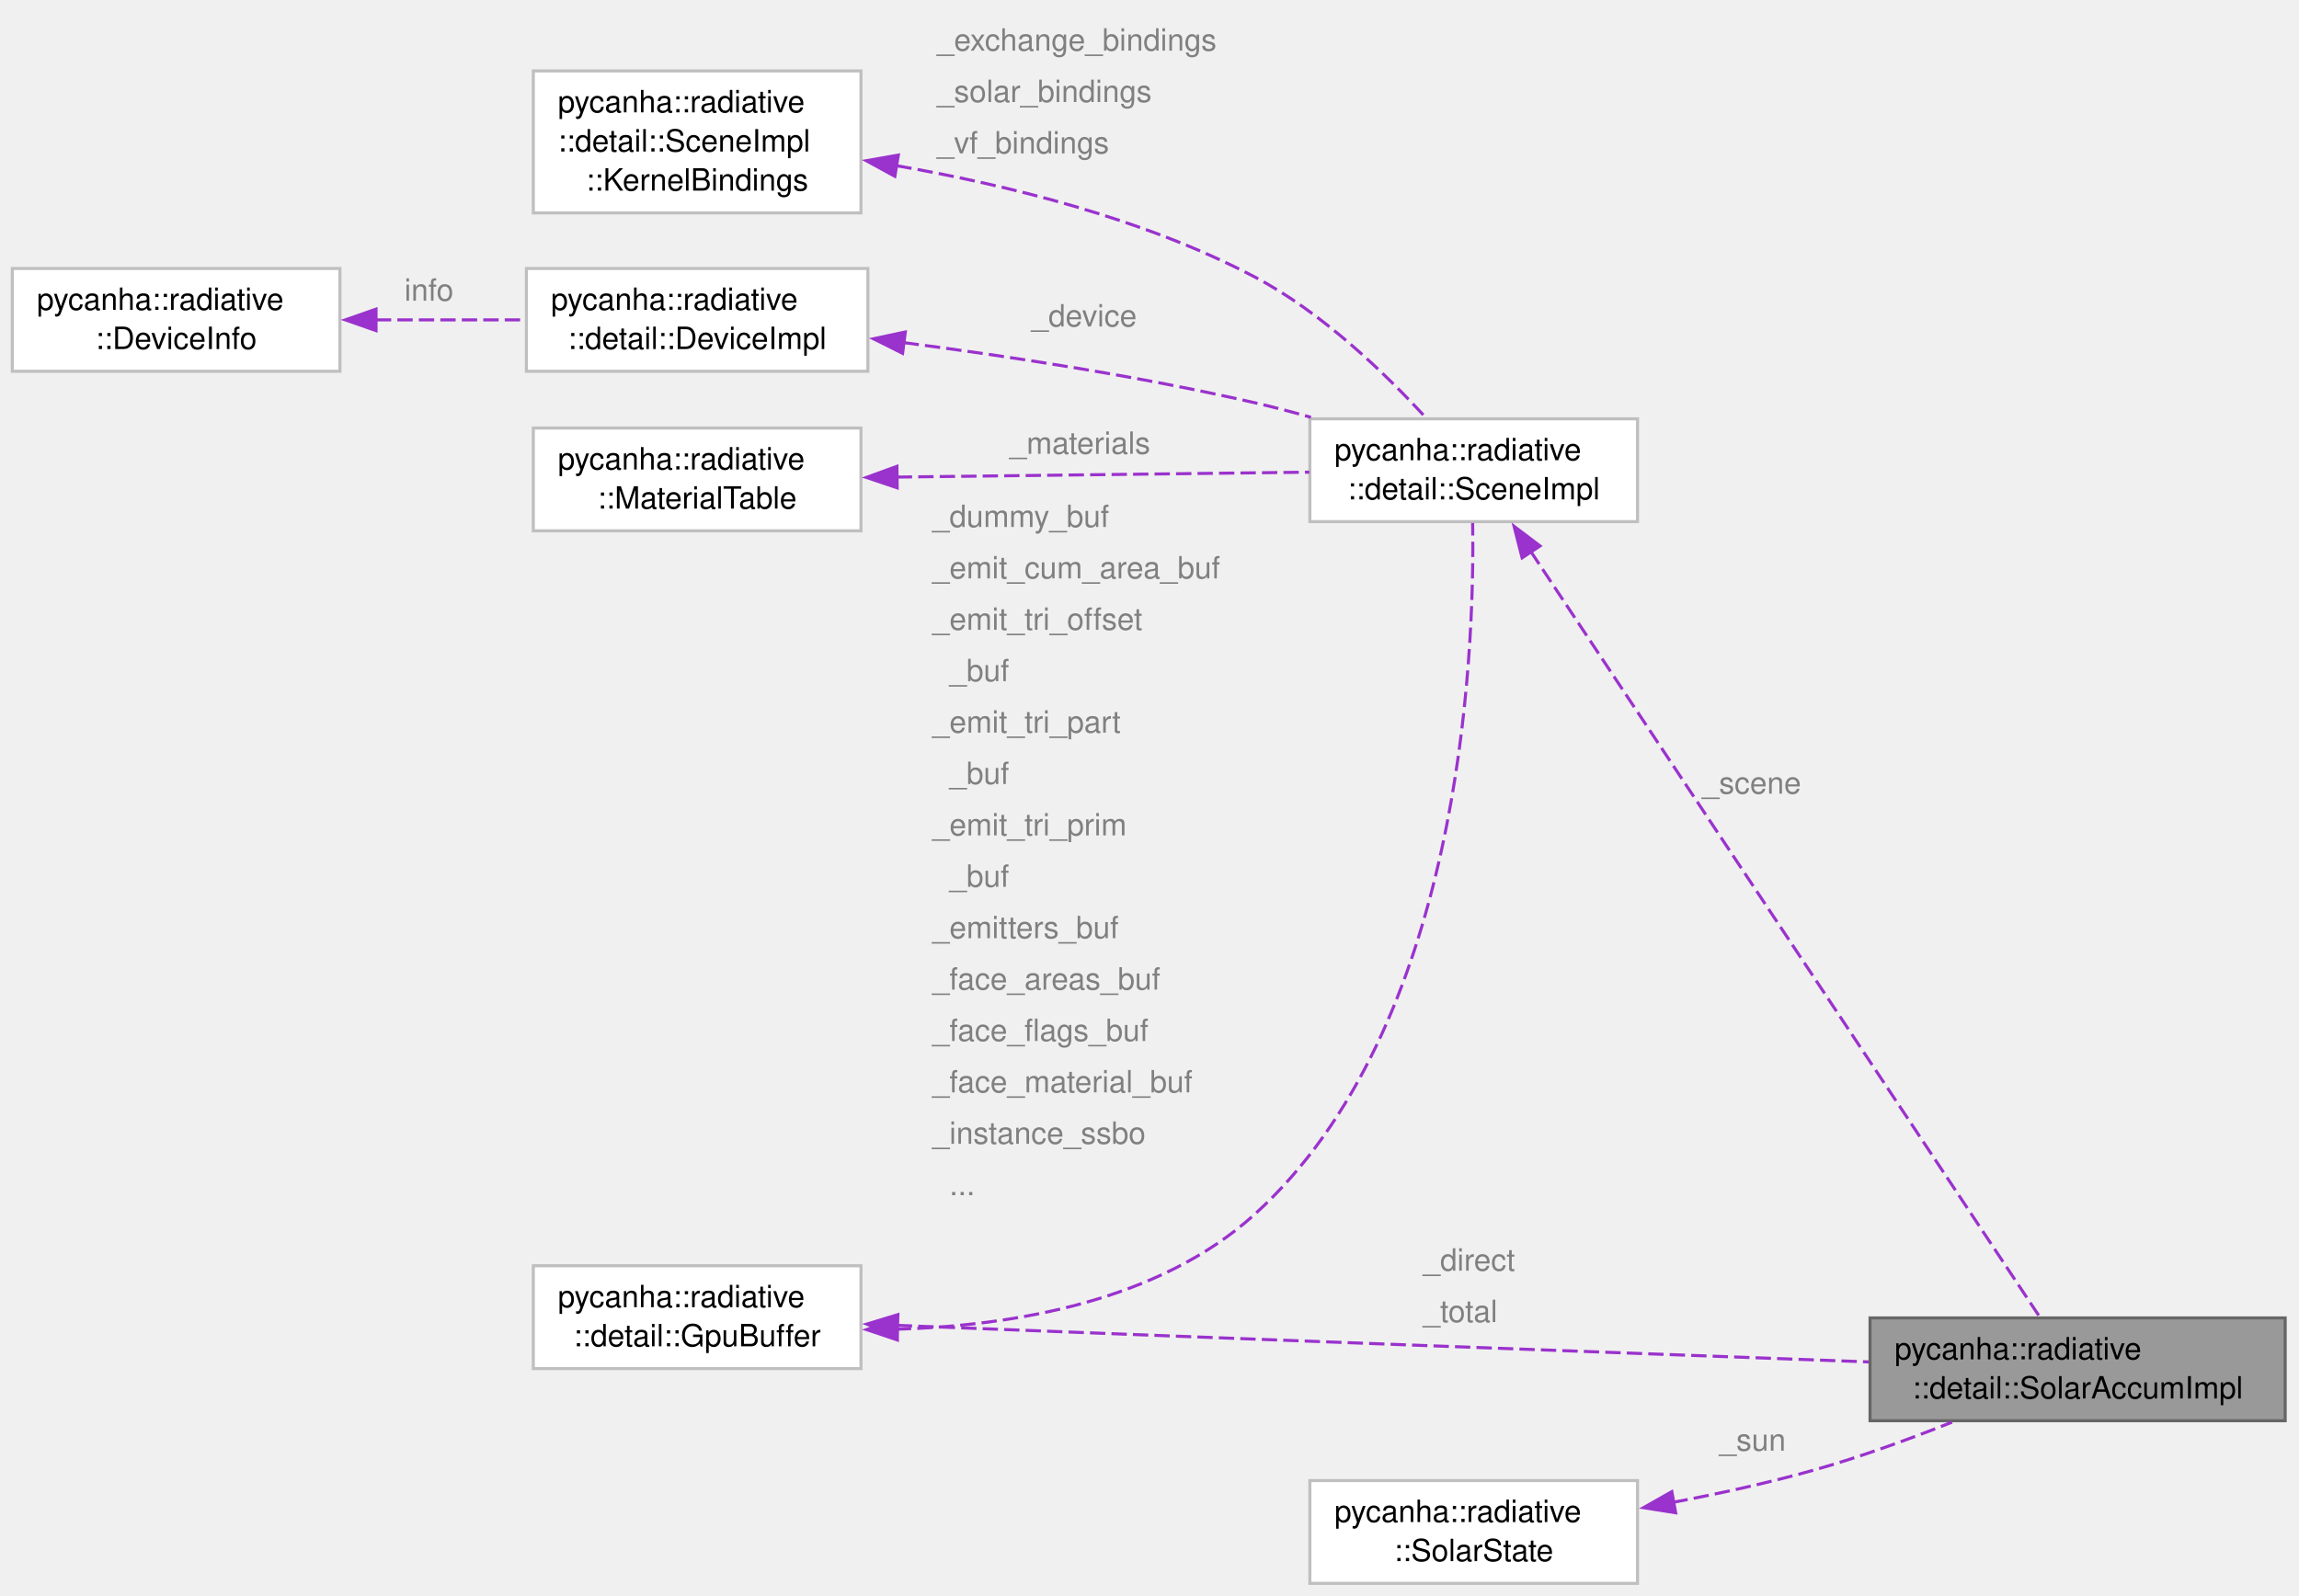
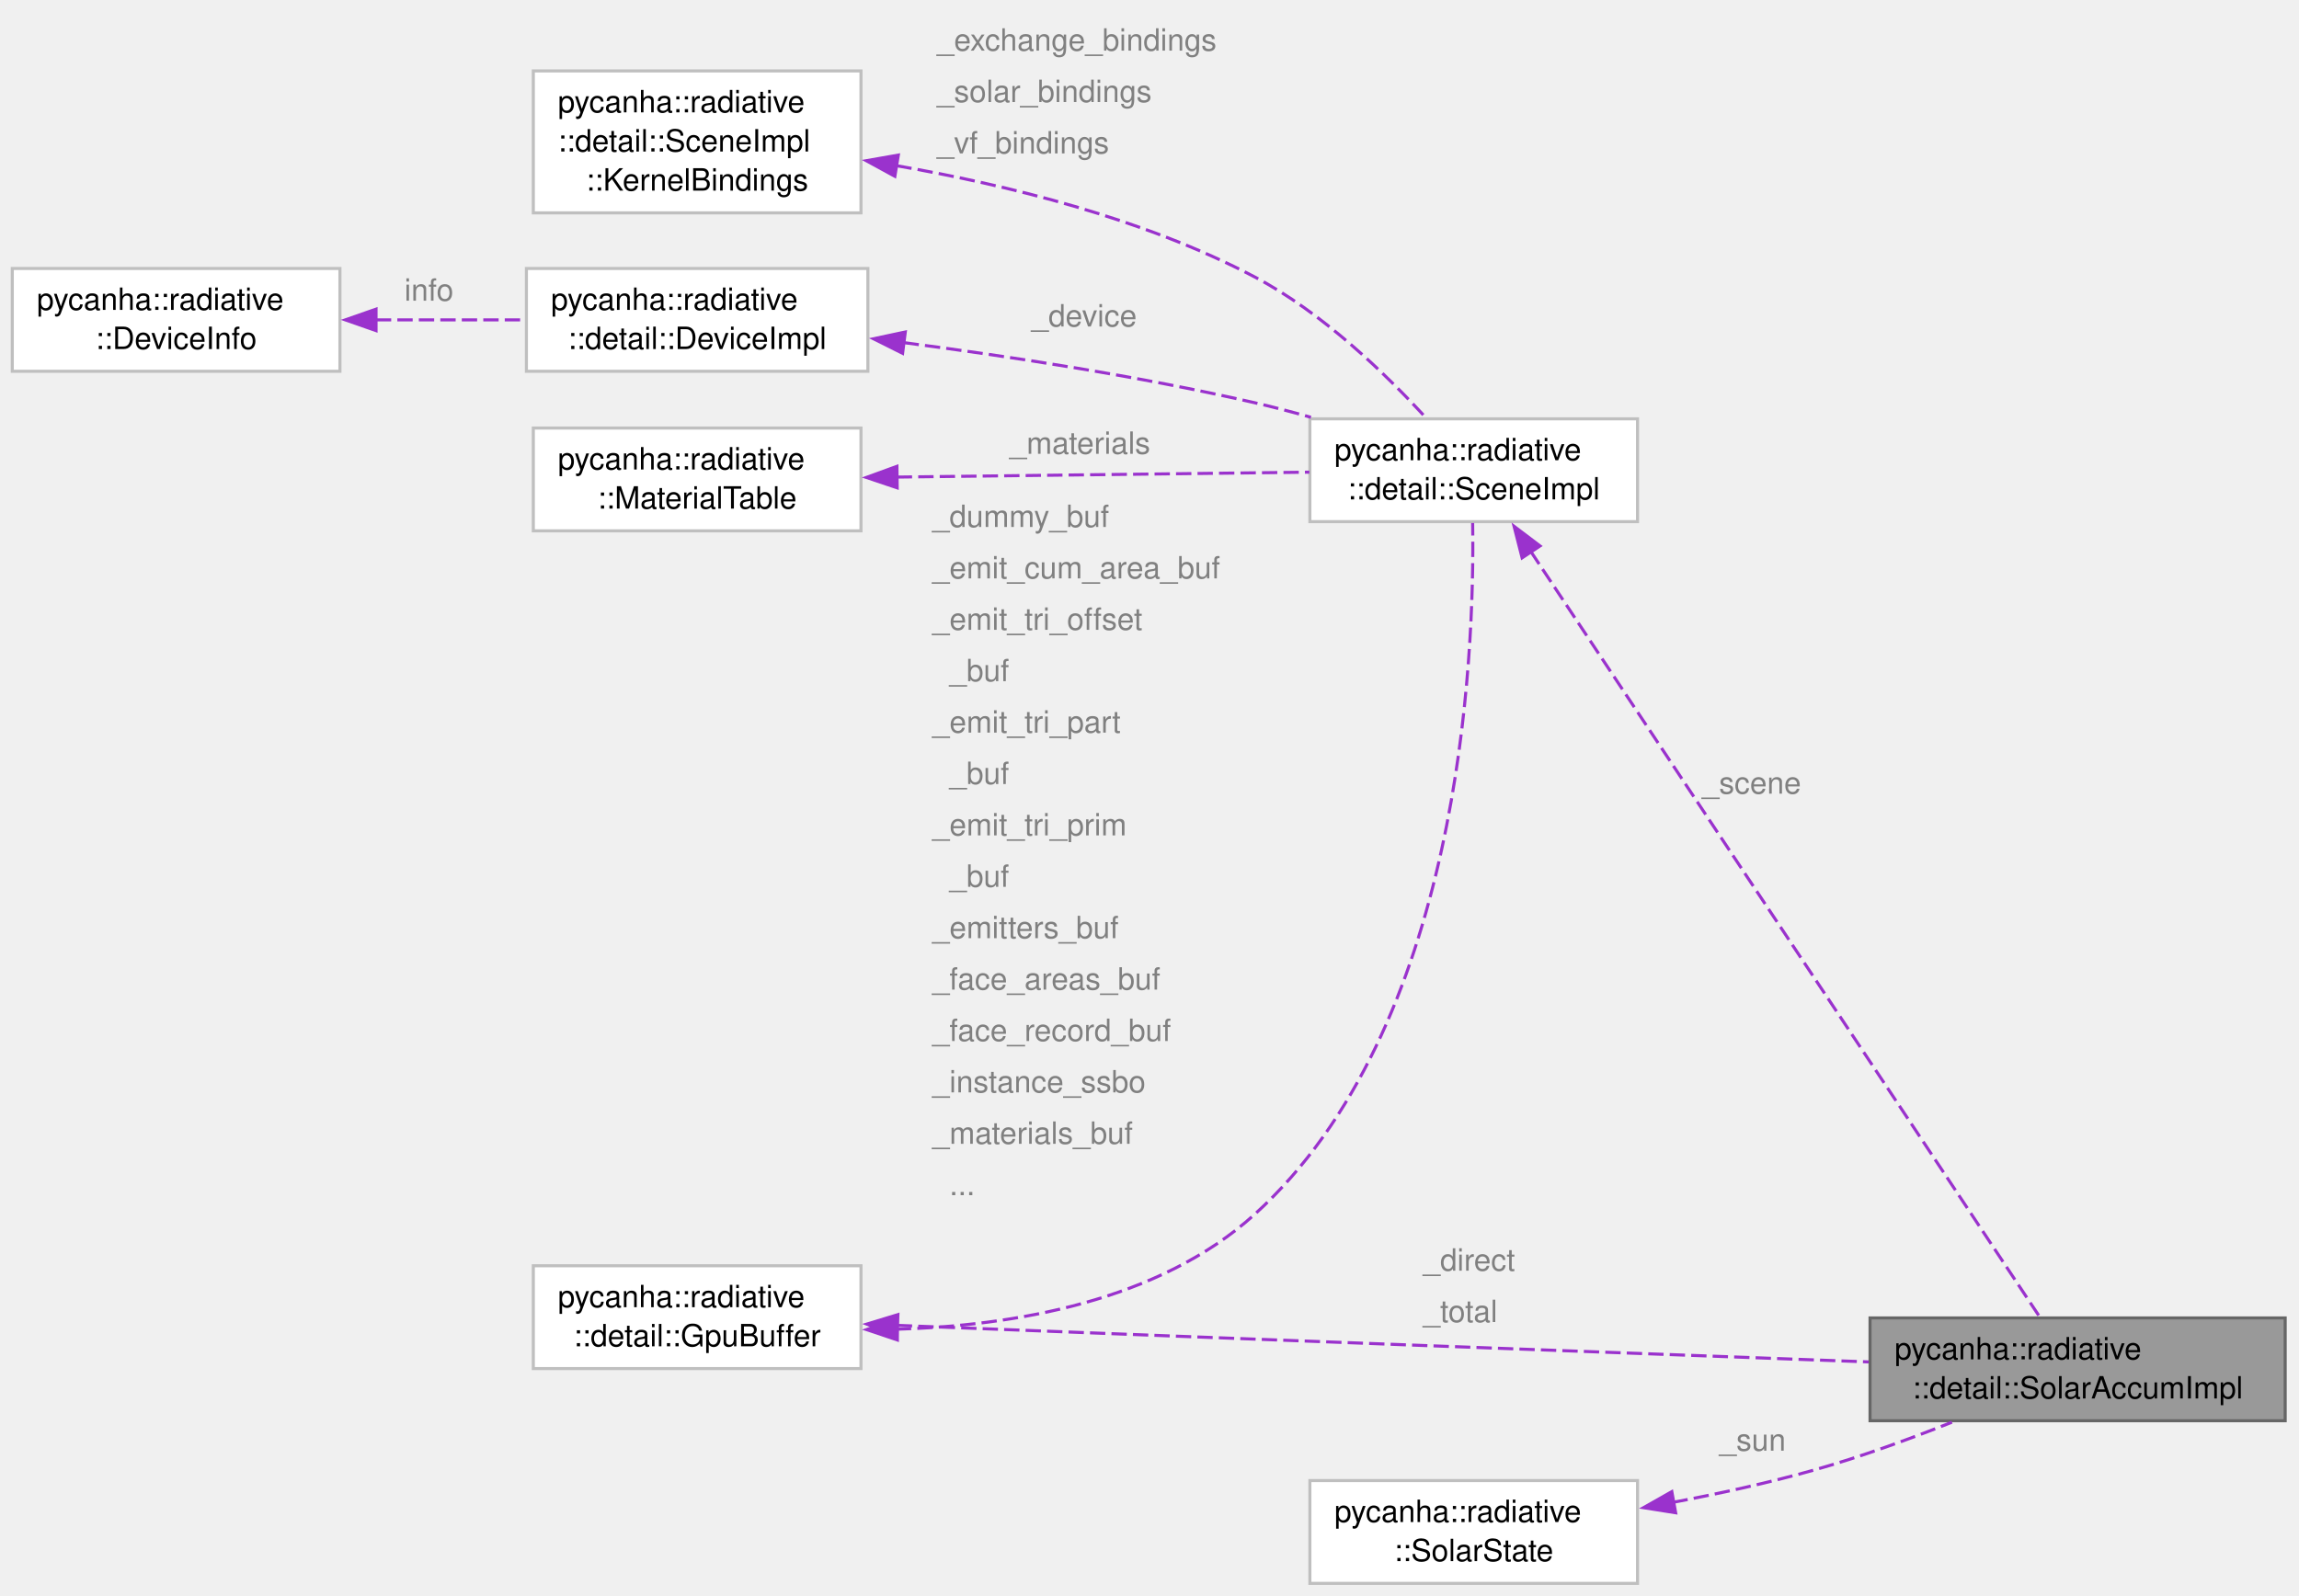
<svg xmlns="http://www.w3.org/2000/svg" xmlns:xlink="http://www.w3.org/1999/xlink" width="749pt" height="520pt" viewBox="0.00 0.00 749.00 520.00">
  <g id="graph0" class="graph" transform="scale(1 1) rotate(0) translate(4 515.99)">
    <g id="Node000001" class="node">
      <g id="a_Node000001">
        <a xlink:title=" ">
          <polygon fill="#999999" stroke="#666666" points="740.5,-86.5 605.25,-86.5 605.25,-53 740.5,-53 740.5,-86.5" />
          <text xml:space="preserve" text-anchor="start" x="613.25" y="-73" font-family="Helvetica,sans-Serif" font-size="10.00">pycanha::radiative</text>
          <text xml:space="preserve" text-anchor="middle" x="672.88" y="-60.25" font-family="Helvetica,sans-Serif" font-size="10.00">::detail::SolarAccumImpl</text>
        </a>
      </g>
    </g>
    <g id="Node000002" class="node">
      <g id="a_Node000002">
        <a xlink:href="classpycanha_1_1radiative_1_1detail_1_1SceneImpl.html" target="_top" xlink:title=" ">
          <polygon fill="white" stroke="#bfbfbf" points="529.5,-379.5 422.75,-379.5 422.75,-346 529.5,-346 529.5,-379.5" />
          <text xml:space="preserve" text-anchor="start" x="430.75" y="-366" font-family="Helvetica,sans-Serif" font-size="10.00">pycanha::radiative</text>
          <text xml:space="preserve" text-anchor="middle" x="476.12" y="-353.25" font-family="Helvetica,sans-Serif" font-size="10.00">::detail::SceneImpl</text>
        </a>
      </g>
    </g>
    <g id="edge1_Node000001_Node000002" class="edge">
      <g id="a_edge1_Node000001_Node000002">
        <a xlink:title=" ">
          <path fill="none" stroke="#9a32cd" stroke-dasharray="5,2" d="M494.68,-336.34C533.94,-277.27 627.95,-135.83 660.53,-86.82" />
          <polygon fill="#9a32cd" stroke="#9a32cd" points="491.9,-334.2 489.28,-344.47 497.73,-338.08 491.9,-334.2" />
        </a>
      </g>
      <text xml:space="preserve" text-anchor="start" x="550.5" y="-257.36" font-family="Helvetica,sans-Serif" font-size="10.00" fill="grey">_scene</text>
    </g>
    <g id="Node000003" class="node">
      <g id="a_Node000003">
        <a xlink:href="classpycanha_1_1radiative_1_1detail_1_1DeviceImpl.html" target="_top" xlink:title=" ">
          <polygon fill="white" stroke="#bfbfbf" points="278.75,-428.5 167.5,-428.5 167.5,-395 278.75,-395 278.75,-428.5" />
          <text xml:space="preserve" text-anchor="start" x="175.5" y="-415" font-family="Helvetica,sans-Serif" font-size="10.00">pycanha::radiative</text>
          <text xml:space="preserve" text-anchor="middle" x="223.12" y="-402.25" font-family="Helvetica,sans-Serif" font-size="10.00">::detail::DeviceImpl</text>
        </a>
      </g>
    </g>
    <g id="edge2_Node000002_Node000003" class="edge">
      <g id="a_edge2_Node000002_Node000003">
        <a xlink:title=" ">
          <path fill="none" stroke="#9a32cd" stroke-dasharray="5,2" d="M290.4,-404.34C324.76,-399.87 367.27,-393.36 404.75,-384.75 410.74,-383.38 416.96,-381.74 423.1,-380" />
          <polygon fill="#9a32cd" stroke="#9a32cd" points="290.06,-400.85 280.58,-405.59 290.94,-407.8 290.06,-400.85" />
        </a>
      </g>
      <text xml:space="preserve" text-anchor="start" x="332" y="-409.6" font-family="Helvetica,sans-Serif" font-size="10.00" fill="grey">_device</text>
    </g>
    <g id="Node000004" class="node">
      <g id="a_Node000004">
        <a xlink:href="structpycanha_1_1radiative_1_1DeviceInfo.html" target="_top" xlink:title=" ">
          <polygon fill="white" stroke="#bfbfbf" points="106.75,-428.5 0,-428.5 0,-395 106.75,-395 106.75,-428.5" />
          <text xml:space="preserve" text-anchor="start" x="8" y="-415" font-family="Helvetica,sans-Serif" font-size="10.00">pycanha::radiative</text>
          <text xml:space="preserve" text-anchor="middle" x="53.38" y="-402.25" font-family="Helvetica,sans-Serif" font-size="10.00">::DeviceInfo</text>
        </a>
      </g>
    </g>
    <g id="edge3_Node000003_Node000004" class="edge">
      <g id="a_edge3_Node000003_Node000004">
        <a xlink:title=" ">
          <path fill="none" stroke="#9a32cd" stroke-dasharray="5,2" d="M118.45,-411.75C134.48,-411.75 151.54,-411.75 167.09,-411.75" />
          <polygon fill="#9a32cd" stroke="#9a32cd" points="118.51,-408.25 108.51,-411.75 118.51,-415.25 118.51,-408.25" />
        </a>
      </g>
      <text xml:space="preserve" text-anchor="start" x="127.75" y="-418" font-family="Helvetica,sans-Serif" font-size="10.00" fill="grey">info</text>
    </g>
    <g id="Node000005" class="node">
      <g id="a_Node000005">
        <a xlink:href="structpycanha_1_1radiative_1_1MaterialTable.html" target="_top" xlink:title=" ">
          <polygon fill="white" stroke="#bfbfbf" points="276.5,-376.5 169.75,-376.5 169.75,-343 276.5,-343 276.5,-376.5" />
          <text xml:space="preserve" text-anchor="start" x="177.75" y="-363" font-family="Helvetica,sans-Serif" font-size="10.00">pycanha::radiative</text>
          <text xml:space="preserve" text-anchor="middle" x="223.12" y="-350.25" font-family="Helvetica,sans-Serif" font-size="10.00">::MaterialTable</text>
        </a>
      </g>
    </g>
    <g id="edge4_Node000002_Node000005" class="edge">
      <g id="a_edge4_Node000002_Node000005">
        <a xlink:title=" ">
          <path fill="none" stroke="#9a32cd" stroke-dasharray="5,2" d="M288.15,-360.52C329.8,-361.01 383.44,-361.65 422.58,-362.12" />
          <polygon fill="#9a32cd" stroke="#9a32cd" points="288.3,-357.02 278.26,-360.4 288.21,-364.02 288.3,-357.02" />
        </a>
      </g>
      <text xml:space="preserve" text-anchor="start" x="324.88" y="-368.11" font-family="Helvetica,sans-Serif" font-size="10.00" fill="grey">_materials</text>
    </g>
    <g id="Node000006" class="node">
      <g id="a_Node000006">
        <a xlink:href="structpycanha_1_1radiative_1_1detail_1_1GpuBuffer.html" target="_top" xlink:title=" ">
          <polygon fill="white" stroke="#bfbfbf" points="276.5,-103.5 169.75,-103.5 169.75,-70 276.5,-70 276.5,-103.5" />
          <text xml:space="preserve" text-anchor="start" x="177.75" y="-90" font-family="Helvetica,sans-Serif" font-size="10.00">pycanha::radiative</text>
          <text xml:space="preserve" text-anchor="middle" x="223.12" y="-77.25" font-family="Helvetica,sans-Serif" font-size="10.00">::detail::GpuBuffer</text>
        </a>
      </g>
    </g>
    <g id="edge7_Node000001_Node000006" class="edge">
      <g id="a_edge7_Node000001_Node000006">
        <a xlink:title=" ">
          <path fill="none" stroke="#9a32cd" stroke-dasharray="5,2" d="M288.16,-84.09C291.06,-83.97 293.94,-83.86 296.75,-83.75 404.53,-79.51 529.73,-74.9 604.79,-72.17" />
          <polygon fill="#9a32cd" stroke="#9a32cd" points="288.24,-80.58 278.39,-84.49 288.53,-87.58 288.24,-80.58" />
        </a>
      </g>
      <text xml:space="preserve" text-anchor="start" x="459.62" y="-101.91" font-family="Helvetica,sans-Serif" font-size="10.00" fill="grey">_direct</text>
      <text xml:space="preserve" text-anchor="start" x="459.62" y="-85.16" font-family="Helvetica,sans-Serif" font-size="10.00" fill="grey">_total</text>
    </g>
    <g id="edge5_Node000002_Node000006" class="edge">
      <g id="a_edge5_Node000002_Node000006">
        <a xlink:title=" ">
          <path fill="none" stroke="#9a32cd" stroke-dasharray="5,2" d="M287.87,-82.81C326.19,-83.92 373.44,-91.9 404.75,-120.25 471.69,-180.87 476.47,-300.95 475.78,-345.55" />
          <polygon fill="#9a32cd" stroke="#9a32cd" points="288.36,-79.32 278.32,-82.7 288.27,-86.32 288.36,-79.32" />
        </a>
      </g>
      <text xml:space="preserve" text-anchor="start" x="299.75" y="-344.25" font-family="Helvetica,sans-Serif" font-size="10.00" fill="grey">_dummy_buf</text>
      <text xml:space="preserve" text-anchor="start" x="299.75" y="-327.5" font-family="Helvetica,sans-Serif" font-size="10.00" fill="grey">_emit_cum_area_buf</text>
      <text xml:space="preserve" text-anchor="start" x="299.75" y="-310.75" font-family="Helvetica,sans-Serif" font-size="10.00" fill="grey">_emit_tri_offset</text>
      <text xml:space="preserve" text-anchor="start" x="299.75" y="-294" font-family="Helvetica,sans-Serif" font-size="10.00" fill="grey">  _buf</text>
      <text xml:space="preserve" text-anchor="start" x="299.75" y="-277.25" font-family="Helvetica,sans-Serif" font-size="10.00" fill="grey">_emit_tri_part</text>
      <text xml:space="preserve" text-anchor="start" x="299.75" y="-260.5" font-family="Helvetica,sans-Serif" font-size="10.00" fill="grey">  _buf</text>
      <text xml:space="preserve" text-anchor="start" x="299.75" y="-243.75" font-family="Helvetica,sans-Serif" font-size="10.00" fill="grey">_emit_tri_prim</text>
      <text xml:space="preserve" text-anchor="start" x="299.75" y="-227" font-family="Helvetica,sans-Serif" font-size="10.00" fill="grey">  _buf</text>
      <text xml:space="preserve" text-anchor="start" x="299.75" y="-210.25" font-family="Helvetica,sans-Serif" font-size="10.00" fill="grey">_emitters_buf</text>
      <text xml:space="preserve" text-anchor="start" x="299.75" y="-193.5" font-family="Helvetica,sans-Serif" font-size="10.00" fill="grey">_face_areas_buf</text>
-       <text xml:space="preserve" text-anchor="start" x="299.75" y="-176.75" font-family="Helvetica,sans-Serif" font-size="10.00" fill="grey">_face_flags_buf</text>
-       <text xml:space="preserve" text-anchor="start" x="299.75" y="-160" font-family="Helvetica,sans-Serif" font-size="10.00" fill="grey">_face_material_buf</text>
-       <text xml:space="preserve" text-anchor="start" x="299.75" y="-143.25" font-family="Helvetica,sans-Serif" font-size="10.00" fill="grey">_instance_ssbo</text>
+       <text xml:space="preserve" text-anchor="start" x="299.75" y="-176.75" font-family="Helvetica,sans-Serif" font-size="10.00" fill="grey">_face_record_buf</text>
+       <text xml:space="preserve" text-anchor="start" x="299.75" y="-160" font-family="Helvetica,sans-Serif" font-size="10.00" fill="grey">_instance_ssbo</text>
+       <text xml:space="preserve" text-anchor="start" x="299.75" y="-143.25" font-family="Helvetica,sans-Serif" font-size="10.00" fill="grey">_materials_buf</text>
      <text xml:space="preserve" text-anchor="start" x="299.75" y="-126.5" font-family="Helvetica,sans-Serif" font-size="10.00" fill="grey">  ...</text>
    </g>
    <g id="Node000007" class="node">
      <g id="a_Node000007">
        <a xlink:href="structpycanha_1_1radiative_1_1detail_1_1SceneImpl_1_1KernelBindings.html" target="_top" xlink:title=" ">
          <polygon fill="white" stroke="#bfbfbf" points="276.5,-492.88 169.75,-492.88 169.75,-446.62 276.5,-446.62 276.5,-492.88" />
          <text xml:space="preserve" text-anchor="start" x="177.75" y="-479.38" font-family="Helvetica,sans-Serif" font-size="10.00">pycanha::radiative</text>
          <text xml:space="preserve" text-anchor="start" x="177.75" y="-466.62" font-family="Helvetica,sans-Serif" font-size="10.00">::detail::SceneImpl</text>
          <text xml:space="preserve" text-anchor="middle" x="223.12" y="-453.88" font-family="Helvetica,sans-Serif" font-size="10.00">::KernelBindings</text>
        </a>
      </g>
    </g>
    <g id="edge6_Node000002_Node000007" class="edge">
      <g id="a_edge6_Node000002_Node000007">
        <a xlink:title=" ">
          <path fill="none" stroke="#9a32cd" stroke-dasharray="5,2" d="M288.05,-462C323.9,-455.78 368.54,-444.81 404.75,-425.75 426.81,-414.14 447.48,-394.11 460.64,-379.75" />
          <polygon fill="#9a32cd" stroke="#9a32cd" points="287.54,-458.54 278.24,-463.62 288.67,-465.45 287.54,-458.54" />
        </a>
      </g>
      <text xml:space="preserve" text-anchor="start" x="301.25" y="-499.49" font-family="Helvetica,sans-Serif" font-size="10.00" fill="grey">_exchange_bindings</text>
      <text xml:space="preserve" text-anchor="start" x="301.25" y="-482.74" font-family="Helvetica,sans-Serif" font-size="10.00" fill="grey">_solar_bindings</text>
      <text xml:space="preserve" text-anchor="start" x="301.25" y="-465.99" font-family="Helvetica,sans-Serif" font-size="10.00" fill="grey">_vf_bindings</text>
    </g>
    <g id="Node000008" class="node">
      <g id="a_Node000008">
        <a xlink:href="structpycanha_1_1radiative_1_1SolarState.html" target="_top" xlink:title=" ">
          <polygon fill="white" stroke="#bfbfbf" points="529.5,-33.5 422.75,-33.5 422.75,0 529.5,0 529.5,-33.5" />
          <text xml:space="preserve" text-anchor="start" x="430.75" y="-20" font-family="Helvetica,sans-Serif" font-size="10.00">pycanha::radiative</text>
          <text xml:space="preserve" text-anchor="middle" x="476.12" y="-7.25" font-family="Helvetica,sans-Serif" font-size="10.00">::SolarState</text>
        </a>
      </g>
    </g>
    <g id="edge8_Node000001_Node000008" class="edge">
      <g id="a_edge8_Node000001_Node000008">
        <a xlink:title=" ">
          <path fill="none" stroke="#9a32cd" stroke-dasharray="5,2" d="M540.92,-26.38C556.22,-29.27 572.42,-32.81 587.25,-37 602.11,-41.2 617.99,-46.98 631.94,-52.52" />
          <polygon fill="#9a32cd" stroke="#9a32cd" points="541.92,-23.01 531.45,-24.67 540.67,-29.9 541.92,-23.01" />
        </a>
      </g>
      <text xml:space="preserve" text-anchor="start" x="556.12" y="-43.25" font-family="Helvetica,sans-Serif" font-size="10.00" fill="grey">_sun</text>
    </g>
  </g>
</svg>
